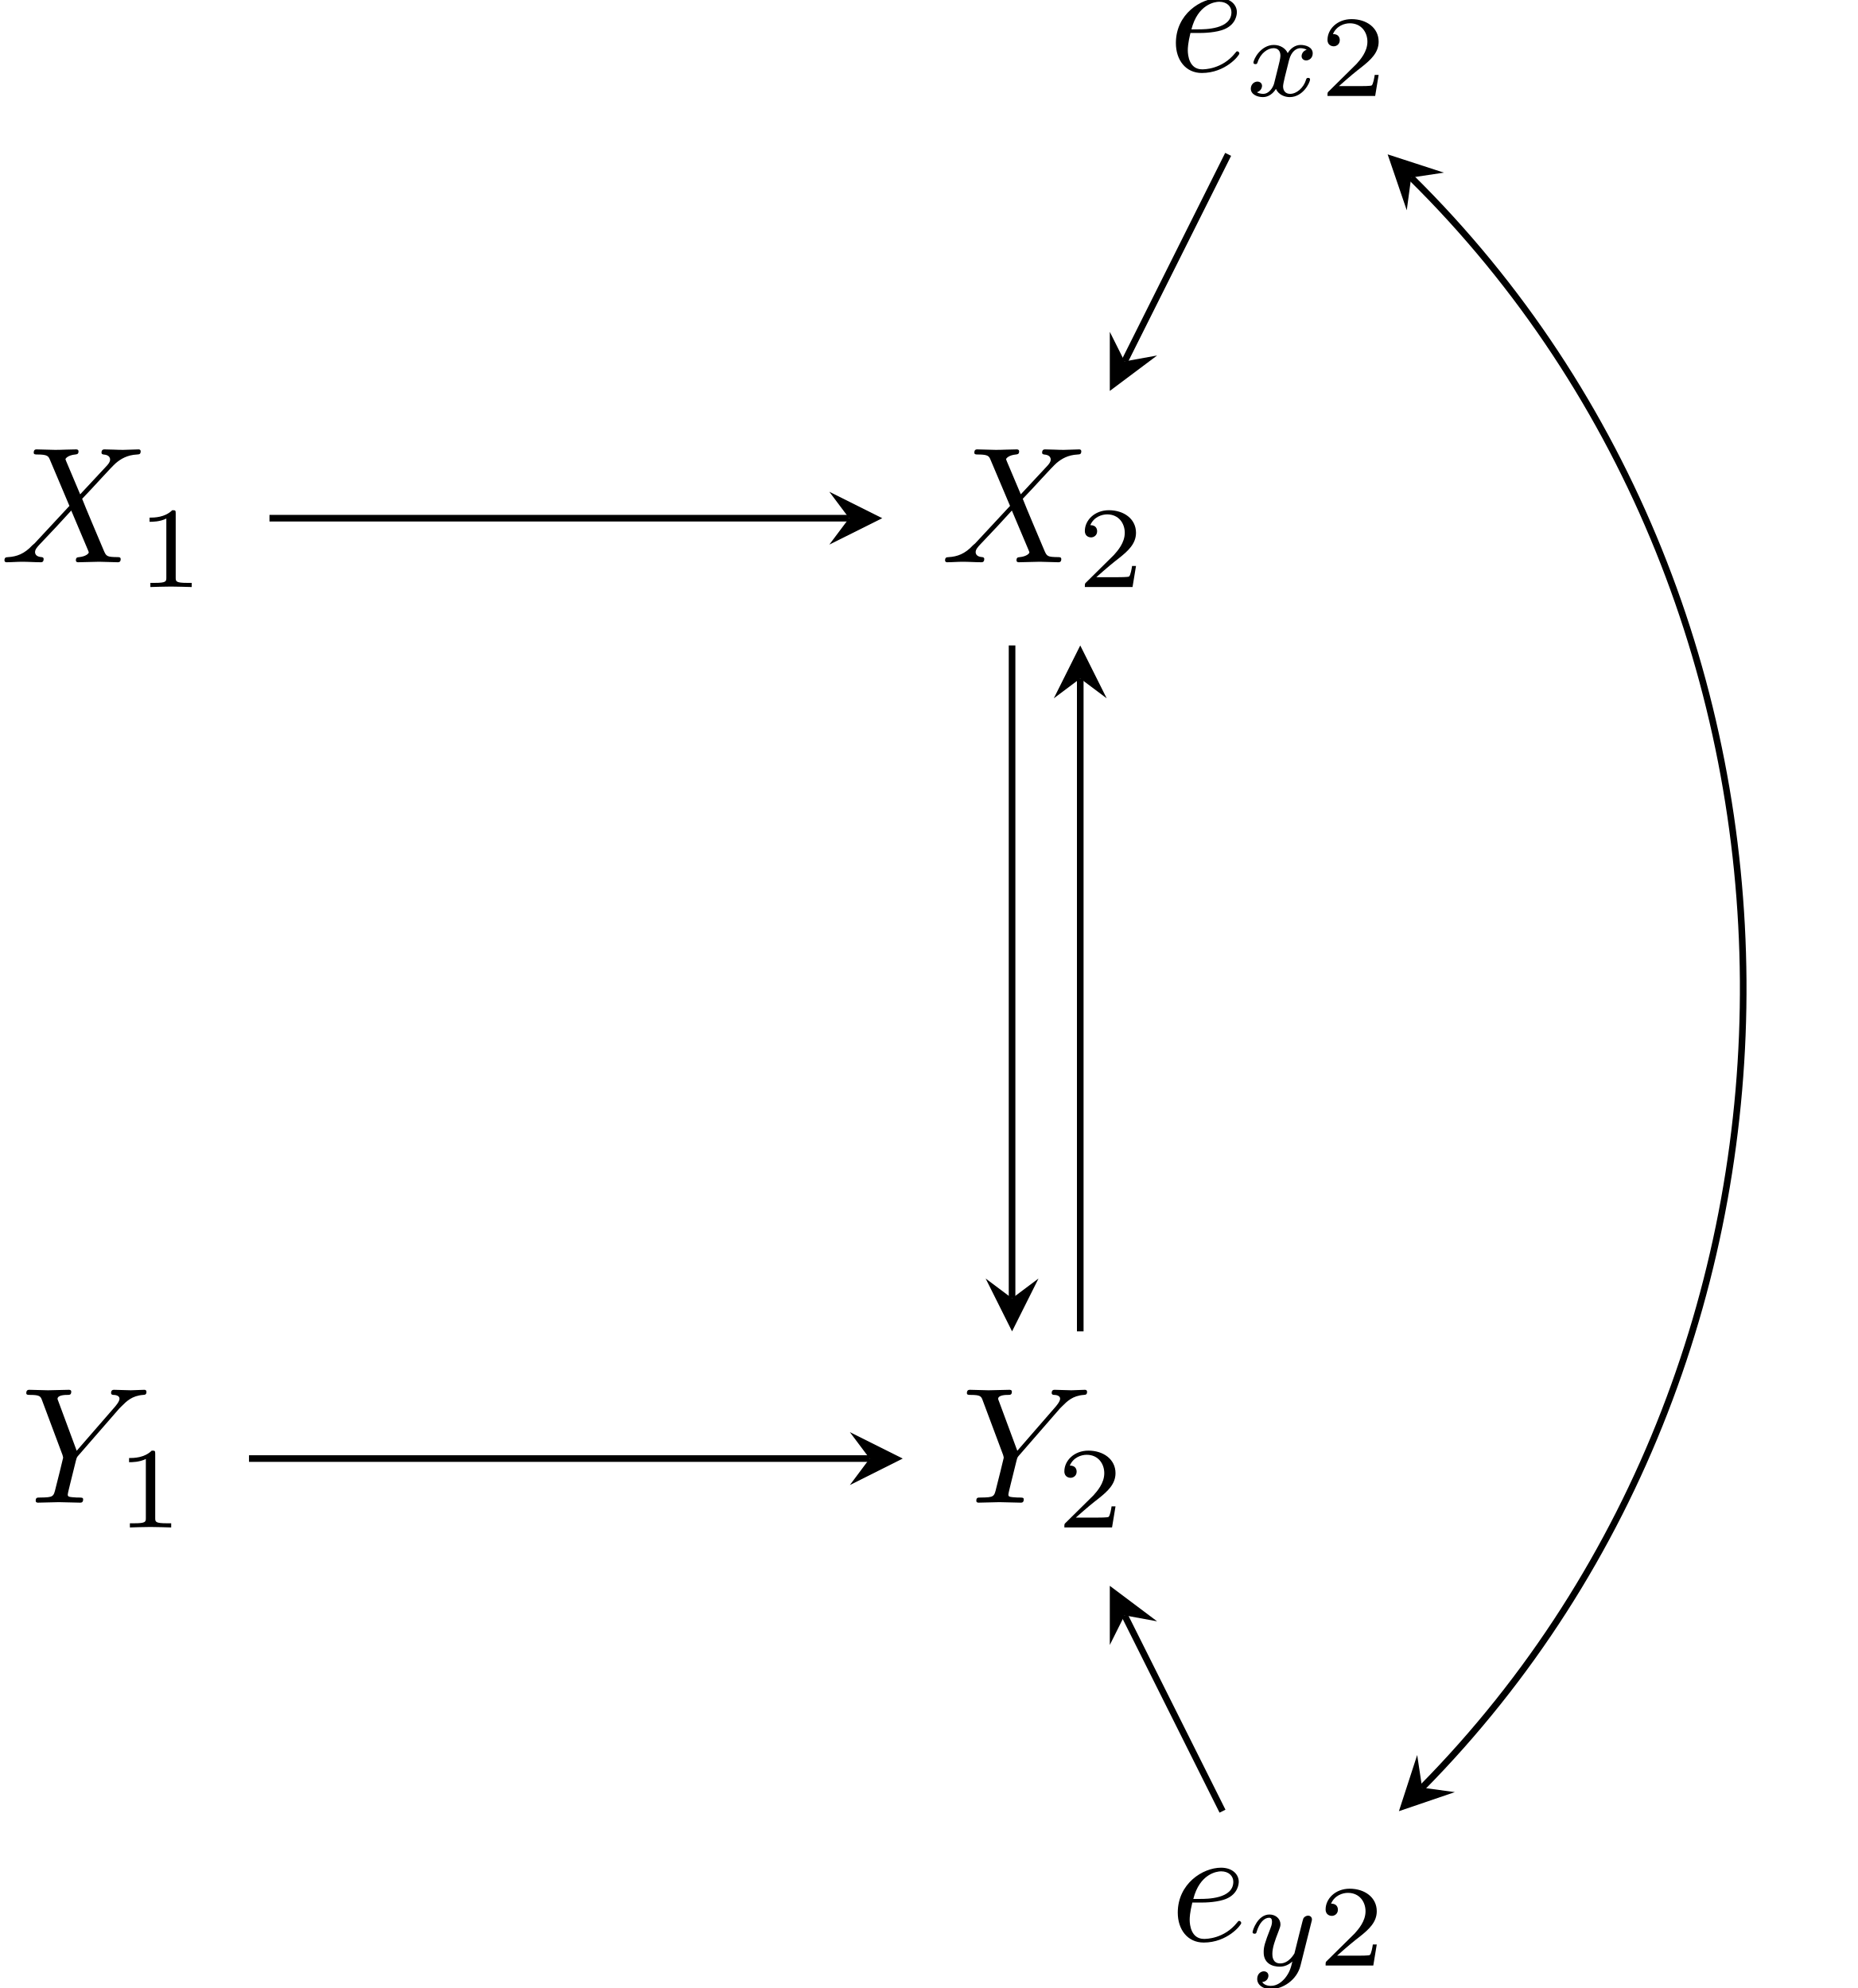
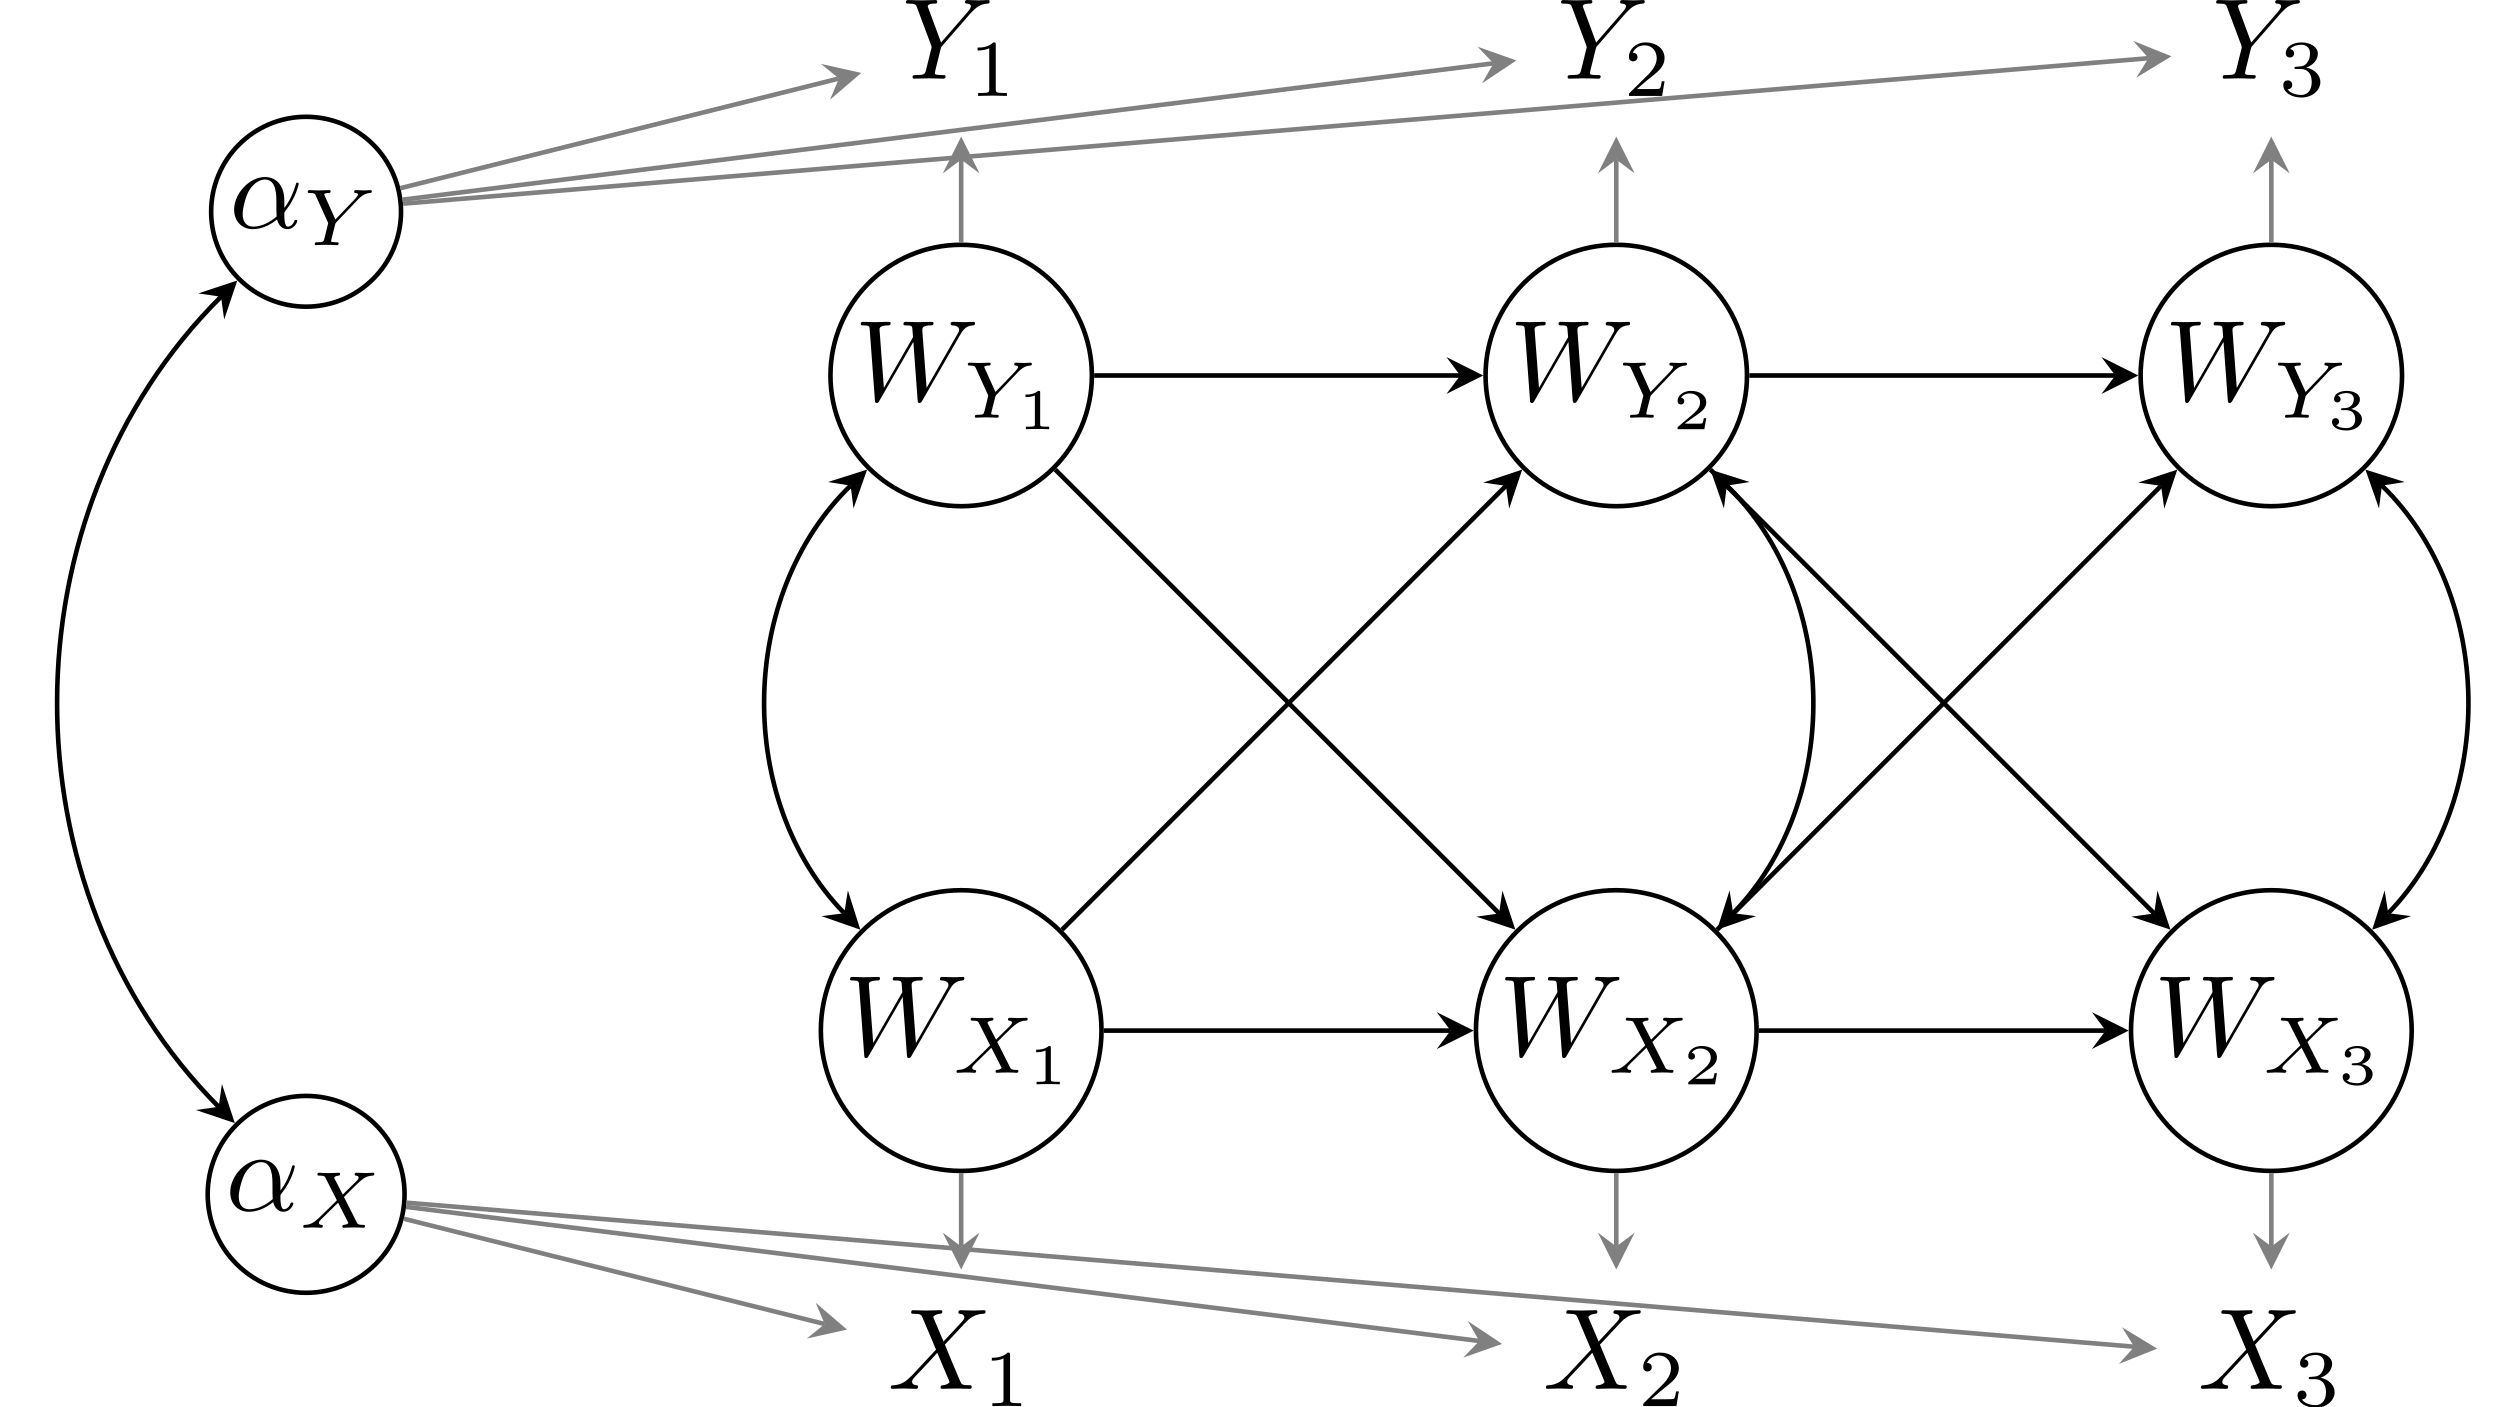
- <svg xmlns="http://www.w3.org/2000/svg" xmlns:xlink="http://www.w3.org/1999/xlink" version="1.1" width="111.977pt" height="119.849pt" viewBox="-68.68 -68.681 111.977 119.849">
+ <svg xmlns="http://www.w3.org/2000/svg" xmlns:xlink="http://www.w3.org/1999/xlink" version="1.1" width="216.36pt" height="121.689pt" viewBox="-72 -68.681 216.36 121.689">
  <defs>
+     <path id="g0-11" d="M4.752-2.351C4.752-3.915 3.826-4.403 3.088-4.403C1.724-4.403 .408-2.979 .408-1.574C.408-.648 1.006 .11 2.022 .11C2.65 .11 3.367-.12 4.125-.727C4.254-.199 4.583 .11 5.031 .11C5.559 .11 5.868-.438 5.868-.598C5.868-.667 5.808-.697 5.748-.697C5.679-.697 5.649-.667 5.619-.598C5.44-.11 5.081-.11 5.061-.11C4.752-.11 4.752-.887 4.752-1.126C4.752-1.335 4.752-1.355 4.852-1.474C5.788-2.65 5.998-3.806 5.998-3.816C5.998-3.836 5.988-3.915 5.878-3.915C5.778-3.915 5.778-3.885 5.729-3.706C5.549-3.078 5.22-2.321 4.752-1.733V-2.351ZM4.085-.986C3.208-.219 2.441-.11 2.042-.11C1.445-.11 1.146-.558 1.146-1.196C1.146-1.684 1.405-2.76 1.724-3.268C2.192-3.995 2.73-4.184 3.078-4.184C4.065-4.184 4.065-2.879 4.065-2.102C4.065-1.733 4.065-1.156 4.085-.986Z" />
+     <path id="g0-87" d="M9.136-5.649C9.385-6.087 9.624-6.446 10.252-6.496C10.341-6.506 10.441-6.506 10.441-6.695C10.441-6.735 10.401-6.804 10.321-6.804C10.082-6.804 9.803-6.775 9.554-6.775C9.215-6.775 8.847-6.804 8.518-6.804C8.458-6.804 8.329-6.804 8.329-6.615C8.329-6.506 8.418-6.496 8.478-6.496C8.717-6.486 9.066-6.406 9.066-6.107C9.066-5.998 9.016-5.918 8.936-5.778L6.247-1.086L5.878-6.027C5.868-6.227 5.848-6.486 6.575-6.496C6.745-6.496 6.844-6.496 6.844-6.695C6.844-6.795 6.735-6.804 6.695-6.804C6.296-6.804 5.878-6.775 5.479-6.775C5.25-6.775 4.663-6.804 4.433-6.804C4.374-6.804 4.244-6.804 4.244-6.605C4.244-6.496 4.344-6.496 4.483-6.496C4.922-6.496 4.991-6.436 5.011-6.247L5.071-5.479L2.55-1.086L2.172-6.137C2.172-6.257 2.172-6.486 2.929-6.496C3.029-6.496 3.138-6.496 3.138-6.695C3.138-6.804 3.019-6.804 2.999-6.804C2.6-6.804 2.182-6.775 1.773-6.775C1.425-6.775 1.066-6.804 .727-6.804C.677-6.804 .548-6.804 .548-6.615C.548-6.496 .638-6.496 .797-6.496C1.295-6.496 1.305-6.406 1.325-6.127L1.773-.04C1.783 .139 1.793 .219 1.933 .219C2.052 .219 2.082 .159 2.172 .01L5.101-5.071L5.469-.04C5.489 .169 5.509 .219 5.629 .219C5.758 .219 5.818 .12 5.868 .03L9.136-5.649Z" />
    <path id="g0-88" d="M4.832-4.095L3.995-6.077C3.965-6.157 3.945-6.197 3.945-6.207C3.945-6.267 4.115-6.456 4.533-6.496C4.633-6.506 4.732-6.516 4.732-6.685C4.732-6.804 4.613-6.804 4.583-6.804C4.174-6.804 3.746-6.775 3.328-6.775C3.078-6.775 2.461-6.804 2.212-6.804C2.152-6.804 2.032-6.804 2.032-6.605C2.032-6.496 2.132-6.496 2.262-6.496C2.859-6.496 2.919-6.396 3.009-6.177L4.184-3.397L2.082-1.136L1.953-1.026C1.465-.498 .996-.339 .488-.309C.359-.299 .269-.299 .269-.11C.269-.1 .269 0 .399 0C.697 0 1.026-.03 1.335-.03C1.704-.03 2.092 0 2.451 0C2.511 0 2.63 0 2.63-.199C2.63-.299 2.531-.309 2.511-.309C2.421-.319 2.112-.339 2.112-.618C2.112-.777 2.262-.936 2.381-1.066L3.397-2.142L4.294-3.118L5.3-.737C5.34-.628 5.35-.618 5.35-.598C5.35-.518 5.161-.349 4.772-.309C4.663-.299 4.573-.289 4.573-.12C4.573 0 4.682 0 4.722 0C5.001 0 5.699-.03 5.978-.03C6.227-.03 6.834 0 7.083 0C7.153 0 7.273 0 7.273-.189C7.273-.309 7.173-.309 7.093-.309C6.426-.319 6.406-.349 6.237-.747C5.848-1.674 5.181-3.228 4.951-3.826C5.629-4.523 6.675-5.709 6.994-5.988C7.283-6.227 7.661-6.466 8.259-6.496C8.389-6.506 8.478-6.506 8.478-6.695C8.478-6.705 8.478-6.804 8.349-6.804C8.05-6.804 7.721-6.775 7.412-6.775C7.044-6.775 6.665-6.804 6.306-6.804C6.247-6.804 6.117-6.804 6.117-6.605C6.117-6.535 6.167-6.506 6.237-6.496C6.326-6.486 6.635-6.466 6.635-6.187C6.635-6.047 6.526-5.918 6.446-5.828L4.832-4.095Z" />
    <path id="g0-89" d="M5.948-5.669L6.087-5.808C6.386-6.107 6.715-6.446 7.392-6.496C7.502-6.506 7.592-6.506 7.592-6.685C7.592-6.765 7.542-6.804 7.462-6.804C7.203-6.804 6.914-6.775 6.645-6.775C6.316-6.775 5.968-6.804 5.649-6.804C5.589-6.804 5.46-6.804 5.46-6.615C5.46-6.506 5.559-6.496 5.609-6.496C5.679-6.496 5.968-6.476 5.968-6.267C5.968-6.097 5.738-5.838 5.699-5.788L3.387-3.128L2.291-6.087C2.232-6.227 2.232-6.247 2.232-6.257C2.232-6.496 2.72-6.496 2.819-6.496C2.959-6.496 3.059-6.496 3.059-6.695C3.059-6.804 2.939-6.804 2.909-6.804C2.63-6.804 1.933-6.775 1.654-6.775C1.405-6.775 .787-6.804 .538-6.804C.478-6.804 .349-6.804 .349-6.605C.349-6.496 .448-6.496 .578-6.496C1.176-6.496 1.215-6.406 1.305-6.157L2.531-2.879C2.54-2.849 2.57-2.74 2.57-2.71S2.172-1.076 2.122-.897C1.993-.349 1.983-.319 1.186-.309C.996-.309 .917-.309 .917-.11C.917 0 1.036 0 1.056 0C1.335 0 2.032-.03 2.311-.03S3.308 0 3.587 0C3.656 0 3.776 0 3.776-.199C3.776-.309 3.686-.309 3.497-.309C3.477-.309 3.288-.309 3.118-.329C2.909-.349 2.849-.369 2.849-.488C2.849-.558 2.939-.907 2.989-1.116L3.337-2.521C3.387-2.71 3.397-2.74 3.477-2.829L5.948-5.669Z" />
-     <path id="g0-101" d="M1.863-2.301C2.152-2.301 2.889-2.321 3.387-2.531C4.085-2.829 4.134-3.417 4.134-3.557C4.134-3.995 3.756-4.403 3.068-4.403C1.963-4.403 .458-3.437 .458-1.694C.458-.677 1.046 .11 2.022 .11C3.447 .11 4.284-.946 4.284-1.066C4.284-1.126 4.224-1.196 4.164-1.196C4.115-1.196 4.095-1.176 4.035-1.096C3.248-.11 2.162-.11 2.042-.11C1.265-.11 1.176-.946 1.176-1.265C1.176-1.385 1.186-1.694 1.335-2.301H1.863ZM1.395-2.521C1.783-4.035 2.809-4.184 3.068-4.184C3.537-4.184 3.806-3.895 3.806-3.557C3.806-2.521 2.212-2.521 1.803-2.521H1.395Z" />
-     <path id="g1-120" d="M1.736-.739C1.667-.502 1.437-.126 1.081-.126C1.06-.126 .851-.126 .704-.223C.99-.314 1.011-.565 1.011-.607C1.011-.76 .893-.865 .732-.865C.537-.865 .335-.697 .335-.439C.335-.091 .725 .07 1.067 .07C1.388 .07 1.674-.133 1.848-.425C2.015-.056 2.399 .07 2.678 .07C3.48 .07 3.905-.802 3.905-.997C3.905-1.088 3.815-1.088 3.794-1.088C3.696-1.088 3.689-1.053 3.661-.969C3.515-.488 3.096-.126 2.706-.126C2.427-.126 2.28-.314 2.28-.579C2.28-.76 2.448-1.395 2.643-2.169C2.783-2.706 3.096-2.88 3.327-2.88C3.34-2.88 3.557-2.88 3.703-2.783C3.48-2.72 3.396-2.525 3.396-2.399C3.396-2.246 3.515-2.141 3.675-2.141S4.066-2.273 4.066-2.566C4.066-2.957 3.619-3.075 3.34-3.075C2.992-3.075 2.713-2.845 2.559-2.58C2.434-2.866 2.113-3.075 1.723-3.075C.941-3.075 .495-2.218 .495-2.008C.495-1.918 .593-1.918 .614-1.918C.704-1.918 .711-1.946 .746-2.036C.921-2.58 1.36-2.88 1.702-2.88C1.932-2.88 2.12-2.755 2.12-2.42C2.12-2.28 2.036-1.932 1.974-1.695L1.736-.739Z" />
-     <path id="g1-121" d="M3.877-2.629C3.905-2.727 3.905-2.741 3.905-2.783C3.905-2.922 3.794-3.006 3.675-3.006C3.599-3.006 3.466-2.971 3.389-2.838C3.368-2.797 3.313-2.573 3.278-2.434L3.131-1.855C3.089-1.688 2.873-.809 2.852-.732C2.845-.732 2.538-.126 1.995-.126C1.52-.126 1.52-.579 1.52-.704C1.52-1.081 1.681-1.52 1.89-2.057C1.974-2.28 2.008-2.364 2.008-2.483C2.008-2.817 1.723-3.075 1.346-3.075C.642-3.075 .328-2.127 .328-2.008C.328-1.918 .425-1.918 .446-1.918C.544-1.918 .551-1.953 .572-2.029C.746-2.608 1.046-2.88 1.325-2.88C1.444-2.88 1.499-2.803 1.499-2.636C1.499-2.476 1.437-2.322 1.402-2.232C1.067-1.381 .997-1.123 .997-.816C.997-.697 .997-.37 1.269-.146C1.485 .035 1.778 .07 1.967 .07C2.246 .07 2.497-.035 2.727-.244C2.636 .139 2.559 .432 2.267 .781C2.078 .997 1.799 1.227 1.43 1.227C1.381 1.227 1.053 1.227 .907 .997C1.283 .955 1.283 .621 1.283 .614C1.283 .391 1.081 .349 1.011 .349C.837 .349 .607 .488 .607 .809C.607 1.165 .941 1.423 1.437 1.423C2.141 1.423 2.999 .879 3.215 .007L3.877-2.629Z" />
+     <path id="g1-88" d="M3.877-2.664L4.54-3.327C5.433-4.205 5.705-4.477 6.332-4.512C6.423-4.519 6.507-4.519 6.507-4.659C6.507-4.742 6.43-4.763 6.409-4.763C6.207-4.763 5.963-4.735 5.753-4.735C5.572-4.735 5.126-4.763 4.944-4.763C4.889-4.763 4.805-4.742 4.805-4.61C4.805-4.603 4.805-4.519 4.91-4.512C4.972-4.505 5.147-4.491 5.147-4.338C5.147-4.233 5.042-4.122 4.972-4.052C4.917-4.003 4.031-3.138 3.773-2.873L3.068-4.24C3.055-4.261 3.034-4.31 3.034-4.338C3.034-4.387 3.166-4.498 3.403-4.512C3.452-4.512 3.55-4.519 3.55-4.666C3.55-4.672 3.543-4.763 3.431-4.763C3.285-4.763 3.11-4.742 2.964-4.742S2.657-4.735 2.511-4.735C2.392-4.735 2.225-4.735 2.099-4.742C1.981-4.749 1.834-4.763 1.723-4.763C1.688-4.763 1.576-4.763 1.576-4.61C1.576-4.512 1.667-4.512 1.778-4.512C2.183-4.512 2.218-4.442 2.287-4.303L3.264-2.378L2.873-1.988C2.741-1.862 2.413-1.548 2.287-1.416C1.437-.572 1.151-.279 .523-.251C.425-.244 .349-.244 .349-.098C.349-.07 .37 0 .446 0C.649 0 .886-.028 1.095-.028C1.213-.028 1.388-.028 1.506-.021C1.632-.014 1.785 0 1.904 0C1.939 0 2.05 0 2.05-.146C2.05-.244 1.967-.251 1.925-.251C1.855-.258 1.709-.279 1.709-.425C1.709-.537 1.799-.628 1.953-.781L3.368-2.169L4.212-.516C4.247-.446 4.254-.432 4.254-.425C4.254-.384 4.129-.272 3.884-.251C3.822-.244 3.731-.244 3.731-.098C3.731-.091 3.738 0 3.85 0C3.996 0 4.17-.021 4.317-.021S4.624-.028 4.77-.028C4.889-.028 5.056-.028 5.182-.021C5.3-.014 5.447 0 5.558 0C5.593 0 5.705 0 5.705-.153C5.705-.251 5.614-.251 5.502-.251C5.098-.251 5.063-.328 5-.446L3.877-2.664Z" />
+     <path id="g1-89" d="M4.728-3.926C4.861-4.066 5-4.191 5.154-4.296C5.44-4.491 5.698-4.505 5.788-4.512C5.865-4.519 5.949-4.519 5.949-4.666C5.949-4.714 5.907-4.763 5.851-4.763C5.677-4.763 5.467-4.735 5.286-4.735C5.063-4.735 4.77-4.763 4.561-4.763C4.526-4.763 4.421-4.763 4.421-4.61C4.421-4.519 4.512-4.512 4.547-4.512C4.749-4.498 4.749-4.421 4.749-4.38C4.749-4.317 4.707-4.261 4.659-4.198C4.617-4.135 4.582-4.087 4.54-4.045L2.797-2.225L1.876-4.268C1.827-4.366 1.827-4.38 1.827-4.387C1.827-4.512 2.162-4.512 2.204-4.512C2.294-4.512 2.385-4.512 2.385-4.666C2.385-4.672 2.385-4.763 2.273-4.763C2.064-4.763 1.548-4.735 1.339-4.735C1.165-4.735 .718-4.763 .544-4.763C.488-4.763 .404-4.742 .404-4.61C.404-4.512 .495-4.512 .593-4.512C.997-4.512 1.025-4.449 1.095-4.296L2.176-1.911L1.862-.635C1.771-.279 1.764-.258 1.22-.251C1.102-.251 1.011-.251 1.011-.105C1.011-.035 1.06 0 1.123 0C1.255 0 1.416-.021 1.555-.021C1.688-.021 1.89-.028 2.015-.028C2.155-.028 2.315-.021 2.462-.021S2.783 0 2.929 0C2.971 0 3.082 0 3.082-.153C3.082-.251 2.999-.251 2.845-.251C2.734-.251 2.706-.251 2.58-.265C2.448-.279 2.427-.293 2.427-.363C2.427-.404 2.511-.739 2.559-.928C2.615-1.151 2.762-1.757 2.776-1.785C2.803-1.89 2.803-1.904 2.873-1.974L4.728-3.926Z" />
    <path id="g2-49" d="M2.336-4.435C2.336-4.624 2.322-4.631 2.127-4.631C1.681-4.191 1.046-4.184 .76-4.184V-3.933C.928-3.933 1.388-3.933 1.771-4.129V-.572C1.771-.342 1.771-.251 1.074-.251H.809V0C.934-.007 1.792-.028 2.05-.028C2.267-.028 3.145-.007 3.299 0V-.251H3.034C2.336-.251 2.336-.342 2.336-.572V-4.435Z" />
    <path id="g2-50" d="M3.522-1.269H3.285C3.264-1.116 3.194-.704 3.103-.635C3.048-.593 2.511-.593 2.413-.593H1.13C1.862-1.241 2.106-1.437 2.525-1.764C3.041-2.176 3.522-2.608 3.522-3.271C3.522-4.115 2.783-4.631 1.89-4.631C1.025-4.631 .439-4.024 .439-3.382C.439-3.027 .739-2.992 .809-2.992C.976-2.992 1.179-3.11 1.179-3.361C1.179-3.487 1.13-3.731 .767-3.731C.983-4.226 1.458-4.38 1.785-4.38C2.483-4.38 2.845-3.836 2.845-3.271C2.845-2.664 2.413-2.183 2.19-1.932L.509-.272C.439-.209 .439-.195 .439 0H3.313L3.522-1.269Z" />
+     <path id="g2-51" d="M1.904-2.329C2.448-2.329 2.838-1.953 2.838-1.206C2.838-.342 2.336-.084 1.932-.084C1.653-.084 1.039-.16 .746-.572C1.074-.586 1.151-.816 1.151-.962C1.151-1.186 .983-1.346 .767-1.346C.572-1.346 .377-1.227 .377-.941C.377-.286 1.102 .139 1.946 .139C2.915 .139 3.585-.509 3.585-1.206C3.585-1.75 3.138-2.294 2.371-2.455C3.103-2.72 3.368-3.243 3.368-3.668C3.368-4.219 2.734-4.631 1.96-4.631S.593-4.254 .593-3.696C.593-3.459 .746-3.327 .955-3.327C1.172-3.327 1.311-3.487 1.311-3.682C1.311-3.884 1.172-4.031 .955-4.045C1.2-4.352 1.681-4.428 1.939-4.428C2.253-4.428 2.692-4.275 2.692-3.668C2.692-3.375 2.594-3.055 2.413-2.838C2.183-2.573 1.988-2.559 1.639-2.538C1.465-2.525 1.451-2.525 1.416-2.518C1.402-2.518 1.346-2.504 1.346-2.427C1.346-2.329 1.409-2.329 1.527-2.329H1.904Z" />
+     <path id="g3-49" d="M1.983-3.168C1.983-3.318 1.968-3.318 1.803-3.318C1.45-2.999 .897-2.999 .797-2.999H.712V-2.78H.797C.912-2.78 1.235-2.795 1.524-2.919V-.428C1.524-.274 1.524-.219 .996-.219H.747V0C1.021-.02 1.465-.02 1.753-.02S2.486-.02 2.76 0V-.219H2.511C1.983-.219 1.983-.274 1.983-.428V-3.168Z" />
+     <path id="g3-50" d="M2.934-.961H2.725C2.71-.867 2.66-.558 2.58-.508C2.54-.478 2.122-.478 2.047-.478H1.071C1.4-.722 1.768-1.001 2.067-1.2C2.516-1.509 2.934-1.798 2.934-2.326C2.934-2.964 2.331-3.318 1.619-3.318C.946-3.318 .453-2.929 .453-2.441C.453-2.182 .672-2.137 .742-2.137C.877-2.137 1.036-2.227 1.036-2.431C1.036-2.61 .907-2.71 .752-2.725C.892-2.949 1.181-3.098 1.514-3.098C1.998-3.098 2.401-2.809 2.401-2.321C2.401-1.903 2.112-1.584 1.729-1.26L.513-.229C.463-.184 .458-.184 .453-.149V0H2.77L2.934-.961Z" />
+     <path id="g3-51" d="M1.644-1.649C2.102-1.649 2.406-1.365 2.406-.872C2.406-.364 2.092-.095 1.649-.095C1.594-.095 1.001-.095 .747-.354C.951-.384 1.011-.538 1.011-.658C1.011-.842 .872-.961 .707-.961C.548-.961 .399-.857 .399-.648C.399-.13 .986 .11 1.664 .11C2.481 .11 2.989-.384 2.989-.867C2.989-1.275 2.625-1.624 2.057-1.753C2.655-1.948 2.814-2.326 2.814-2.605C2.814-3.014 2.306-3.318 1.679-3.318C1.066-3.318 .573-3.059 .573-2.61C.573-2.376 .762-2.316 .857-2.316C1.001-2.316 1.141-2.421 1.141-2.6C1.141-2.715 1.081-2.854 .902-2.884C1.116-3.113 1.559-3.128 1.664-3.128C2.027-3.128 2.286-2.944 2.286-2.605C2.286-2.316 2.097-1.863 1.574-1.833C1.435-1.828 1.415-1.823 1.285-1.818C1.23-1.813 1.176-1.808 1.176-1.733C1.176-1.649 1.225-1.649 1.315-1.649H1.644Z" />
  </defs>
  <g id="page1">
-     <g transform="matrix(1 0 0 1 -6.3616 -54.0369)">
-       <use x="-62.318" y="19.252" xlink:href="#g0-88" />
-       <use x="-54.064" y="20.746" xlink:href="#g2-49" />
+     <g transform="matrix(1 0 0 1 -5.12668 -139.0773)">
+       <use x="11.184" y="77.204" xlink:href="#g0-89" />
+       <use x="16.968" y="78.698" xlink:href="#g2-49" />
    </g>
-     <g transform="matrix(1 0 0 1 50.332 -54.0369)">
-       <use x="-62.318" y="19.252" xlink:href="#g0-88" />
-       <use x="-54.064" y="20.746" xlink:href="#g2-50" />
+     <g transform="matrix(1 0 0 1 51.5669 -139.0773)">
+       <use x="11.184" y="77.204" xlink:href="#g0-89" />
+       <use x="16.968" y="78.698" xlink:href="#g2-50" />
    </g>
-     <g transform="matrix(1 0 0 1 -5.1267 2.6567)">
-       <use x="-62.318" y="19.252" xlink:href="#g0-89" />
-       <use x="-56.534" y="20.746" xlink:href="#g2-49" />
+     <g transform="matrix(1 0 0 1 108.2606 -139.0773)">
+       <use x="11.184" y="77.204" xlink:href="#g0-89" />
+       <use x="16.968" y="78.698" xlink:href="#g2-51" />
    </g>
-     <g transform="matrix(1 0 0 1 51.5669 2.6567)">
-       <use x="-62.318" y="19.252" xlink:href="#g0-89" />
-       <use x="-56.534" y="20.746" xlink:href="#g2-50" />
+     <path d="M22.496-36.183C22.496-42.429 17.434-47.496 11.184-47.496C4.938-47.496-.129-42.429-.129-36.183S4.938-24.871 11.184-24.871C17.434-24.871 22.496-29.937 22.496-36.183Z" stroke="#000" fill="none" stroke-width=".399" stroke-miterlimit="10" />
+     <g transform="matrix(1 0 0 1 -9.23947 -111.2286)">
+       <use x="11.184" y="77.204" xlink:href="#g0-87" />
+       <use x="20.594" y="78.698" xlink:href="#g1-89" />
+       <use x="25.277" y="79.694" xlink:href="#g3-49" />
    </g>
-     <g transform="matrix(1 0 0 1 64.05391 -83.6429)">
-       <use x="-62.318" y="19.252" xlink:href="#g0-101" />
-       <use x="-57.679" y="20.746" xlink:href="#g1-120" />
-       <use x="-53.161" y="20.746" xlink:href="#g2-50" />
+     <path d="M79.191-36.183C79.191-42.429 74.125-47.496 67.879-47.496C61.629-47.496 56.566-42.429 56.566-36.183S61.629-24.871 67.879-24.871C74.125-24.871 79.191-29.937 79.191-36.183Z" stroke="#000" fill="none" stroke-width=".399" stroke-miterlimit="10" />
+     <g transform="matrix(1 0 0 1 47.4541 -111.2286)">
+       <use x="11.184" y="77.204" xlink:href="#g0-87" />
+       <use x="20.594" y="78.698" xlink:href="#g1-89" />
+       <use x="25.277" y="79.694" xlink:href="#g3-50" />
    </g>
-     <g transform="matrix(1 0 0 1 64.16748 29.0664)">
-       <use x="-62.318" y="19.252" xlink:href="#g0-101" />
-       <use x="-57.679" y="20.746" xlink:href="#g1-121" />
-       <use x="-53.388" y="20.746" xlink:href="#g2-50" />
+     <path d="M135.882-36.183C135.882-42.429 130.82-47.496 124.57-47.496C118.324-47.496 113.257-42.429 113.257-36.183S118.324-24.871 124.57-24.871C130.82-24.871 135.882-29.937 135.882-36.183Z" stroke="#000" fill="none" stroke-width=".399" stroke-miterlimit="10" />
+     <g transform="matrix(1 0 0 1 104.1476 -111.2286)">
+       <use x="11.184" y="77.204" xlink:href="#g0-87" />
+       <use x="20.594" y="78.698" xlink:href="#g1-89" />
+       <use x="25.277" y="79.694" xlink:href="#g3-51" />
    </g>
-     <path d="M-52.438-37.441H-17.5" stroke="#000" fill="none" stroke-width=".399" stroke-miterlimit="10" />
-     <path d="M-15.504-37.441L-18.695-39.035L-17.5-37.441L-18.695-35.848" />
-     <path d="M-53.672 19.25H-16.262" stroke="#000" fill="none" stroke-width=".399" stroke-miterlimit="10" />
-     <path d="M-14.27 19.25L-17.457 17.656L-16.262 19.25L-17.457 20.848" />
-     <path d="M5.344-59.375L-.898-46.895" stroke="#000" fill="none" stroke-width=".399" stroke-miterlimit="10" />
-     <path d="M-1.789-45.113L1.063-47.25L-.898-46.895L-1.789-48.676" />
-     <path d="M5.004 40.508L-.898 28.703" stroke="#000" fill="none" stroke-width=".399" stroke-miterlimit="10" />
-     <path d="M-1.789 26.922L-1.789 30.488L-.898 28.703L1.062 29.062" />
-     <path d="M-7.68-29.77V9.59" stroke="#000" fill="none" stroke-width=".399" stroke-miterlimit="10" />
-     <path d="M-7.68 11.582L-6.086 8.395L-7.68 9.59L-9.273 8.395" />
-     <path d="M-3.57 11.582V-27.777" stroke="#000" fill="none" stroke-width=".399" stroke-miterlimit="10" />
-     <path d="M-3.57-29.769L-5.164-26.582L-3.57-27.777L-1.977-26.582" />
-     <path d="M16.375-57.977C42.797-31.914 43.098 12.672 17.035 39.09" stroke="#000" fill="none" stroke-width=".399" stroke-miterlimit="10" />
-     <path d="M14.957-59.375L16.109-56.004L16.375-57.977L18.348-58.273" />
-     <path d="M15.637 40.508L19.008 39.359L17.035 39.09L16.738 37.121" />
+     <path d="M23.328 20.512C23.328 13.801 17.891 8.363 11.184 8.363C4.477 8.363-.961 13.801-.961 20.512C-.961 27.219 4.477 32.656 11.184 32.656C17.891 32.656 23.328 27.219 23.328 20.512Z" stroke="#000" fill="none" stroke-width=".399" stroke-miterlimit="10" />
+     <g transform="matrix(1 0 0 1 -10.16464 -54.535)">
+       <use x="11.184" y="77.204" xlink:href="#g0-87" />
+       <use x="20.594" y="78.698" xlink:href="#g1-88" />
+       <use x="27.127" y="79.694" xlink:href="#g3-49" />
+     </g>
+     <path d="M80.023 20.512C80.023 13.801 74.586 8.363 67.879 8.363S55.734 13.801 55.734 20.512C55.734 27.219 61.172 32.656 67.879 32.656S80.023 27.219 80.023 20.512Z" stroke="#000" fill="none" stroke-width=".399" stroke-miterlimit="10" />
+     <g transform="matrix(1 0 0 1 46.529 -54.535)">
+       <use x="11.184" y="77.204" xlink:href="#g0-87" />
+       <use x="20.594" y="78.698" xlink:href="#g1-88" />
+       <use x="27.127" y="79.694" xlink:href="#g3-50" />
+     </g>
+     <path d="M136.718 20.512C136.718 13.801 131.281 8.363 124.57 8.363C117.863 8.363 112.425 13.801 112.425 20.512C112.425 27.219 117.863 32.656 124.57 32.656C131.281 32.656 136.718 27.219 136.718 20.512Z" stroke="#000" fill="none" stroke-width=".399" stroke-miterlimit="10" />
+     <g transform="matrix(1 0 0 1 103.2226 -54.535)">
+       <use x="11.184" y="77.204" xlink:href="#g0-87" />
+       <use x="20.594" y="78.698" xlink:href="#g1-88" />
+       <use x="27.127" y="79.694" xlink:href="#g3-51" />
+     </g>
+     <g transform="matrix(1 0 0 1 -6.36163 -25.6901)">
+       <use x="11.184" y="77.204" xlink:href="#g0-88" />
+       <use x="19.438" y="78.698" xlink:href="#g2-49" />
+     </g>
+     <g transform="matrix(1 0 0 1 50.332 -25.6901)">
+       <use x="11.184" y="77.204" xlink:href="#g0-88" />
+       <use x="19.438" y="78.698" xlink:href="#g2-50" />
+     </g>
+     <g transform="matrix(1 0 0 1 107.0256 -25.6901)">
+       <use x="11.184" y="77.204" xlink:href="#g0-88" />
+       <use x="19.438" y="78.698" xlink:href="#g2-51" />
+     </g>
+     <path d="M-37.293-50.355C-37.293-54.894-40.973-58.574-45.508-58.574C-50.047-58.574-53.727-54.894-53.727-50.355C-53.727-45.82-50.047-42.14-45.508-42.14C-40.973-42.14-37.293-45.82-37.293-50.355Z" stroke="#000" fill="none" stroke-width=".399" stroke-miterlimit="10" />
+     <g transform="matrix(1 0 0 1 -63.3288 -126.1631)">
+       <use x="11.184" y="77.204" xlink:href="#g0-11" />
+       <use x="17.558" y="78.698" xlink:href="#g1-89" />
+     </g>
+     <path d="M-36.988 34.684C-36.988 29.98-40.805 26.164-45.508 26.164C-50.215 26.164-54.027 29.98-54.027 34.684C-54.027 39.391-50.215 43.203-45.508 43.203C-40.805 43.203-36.988 39.391-36.988 34.684Z" stroke="#000" fill="none" stroke-width=".399" stroke-miterlimit="10" />
+     <g transform="matrix(1 0 0 1 -63.6671 -41.1226)">
+       <use x="11.184" y="77.204" xlink:href="#g0-11" />
+       <use x="17.558" y="78.698" xlink:href="#g1-88" />
+     </g>
+     <path d="M11.184 32.855V39.195" stroke="#808080" fill="none" stroke-width=".399" stroke-miterlimit="10" />
+     <path d="M11.184 41.187L12.777 37.996L11.184 39.195L9.59 37.996" fill="#808080" />
+     <path d="M67.879 32.855V39.195" stroke="#808080" fill="none" stroke-width=".399" stroke-miterlimit="10" />
+     <path d="M67.879 41.187L69.473 37.996L67.879 39.195L66.285 37.996" fill="#808080" />
+     <path d="M124.57 32.855V39.195" stroke="#808080" fill="none" stroke-width=".399" stroke-miterlimit="10" />
+     <path d="M124.571 41.187L126.164 37.996L124.571 39.195L122.977 37.996" fill="#808080" />
+     <path d="M11.184-47.695V-54.867" stroke="#808080" fill="none" stroke-width=".399" stroke-miterlimit="10" />
+     <path d="M11.184-56.859L9.59-53.672L11.184-54.867L12.777-53.672" fill="#808080" />
+     <path d="M67.879-47.695V-54.867" stroke="#808080" fill="none" stroke-width=".399" stroke-miterlimit="10" />
+     <path d="M67.879-56.859L66.285-53.672L67.879-54.867L69.473-53.672" fill="#808080" />
+     <path d="M124.57-47.695V-54.867" stroke="#808080" fill="none" stroke-width=".399" stroke-miterlimit="10" />
+     <path d="M124.571-56.859L122.977-53.672L124.571-54.867L126.164-53.672" fill="#808080" />
+     <path d="M-37.051 36.797L-.629 45.906" stroke="#808080" fill="none" stroke-width=".399" stroke-miterlimit="10" />
+     <path d="M1.305 46.387L-1.402 44.07L-.629 45.906L-2.176 47.16" fill="#808080" />
+     <path d="M-36.859 35.766L56.02 47.375" stroke="#808080" fill="none" stroke-width=".399" stroke-miterlimit="10" />
+     <path d="M57.996 47.625L55.031 45.648L56.02 47.375L54.637 48.809" fill="#808080" />
+     <path d="M-36.82 35.406L112.703 47.871" stroke="#808080" fill="none" stroke-width=".399" stroke-miterlimit="10" />
+     <path d="M114.692 48.035L111.645 46.184L112.703 47.871L111.383 49.359" fill="#808080" />
+     <path d="M-37.344-52.398L.606-61.887" stroke="#808080" fill="none" stroke-width=".399" stroke-miterlimit="10" />
+     <path d="M2.539-62.371L-.941-63.145L.605-61.887L-.168-60.051" fill="#808080" />
+     <path d="M-37.16-51.402L57.254-63.203" stroke="#808080" fill="none" stroke-width=".399" stroke-miterlimit="10" />
+     <path d="M59.23-63.449L55.871-64.637L57.254-63.203L56.266-61.473" fill="#808080" />
+     <path d="M-37.121-51.054L113.941-63.644" stroke="#808080" fill="none" stroke-width=".399" stroke-miterlimit="10" />
+     <path d="M115.926-63.812L112.618-65.137L113.942-63.645L112.879-61.957" fill="#808080" />
+     <path d="M23.527 20.512H53.539" stroke="#000" fill="none" stroke-width=".399" stroke-miterlimit="10" />
+     <path d="M55.535 20.512L52.344 18.918L53.539 20.512L52.344 22.105" />
+     <path d="M80.223 20.512H110.234" stroke="#000" fill="none" stroke-width=".399" stroke-miterlimit="10" />
+     <path d="M112.227 20.512L109.039 18.918L110.235 20.512L109.039 22.105" />
+     <path d="M19.914 11.781L58.328-26.633" stroke="#000" fill="none" stroke-width=".399" stroke-miterlimit="10" />
+     <path d="M59.738-28.043L56.356-26.918L58.328-26.633L58.609-24.664" />
+     <path d="M76.606 11.781L115.023-26.633" stroke="#000" fill="none" stroke-width=".399" stroke-miterlimit="10" />
+     <path d="M116.434-28.043L113.051-26.918L115.024-26.633L115.305-24.664" />
+     <path d="M22.695-36.183H54.375" stroke="#000" fill="none" stroke-width=".399" stroke-miterlimit="10" />
+     <path d="M56.367-36.184L53.18-37.777L54.375-36.184L53.18-34.59" />
+     <path d="M79.391-36.183H111.066" stroke="#000" fill="none" stroke-width=".399" stroke-miterlimit="10" />
+     <path d="M113.059-36.184L109.871-37.777L111.067-36.184L109.871-34.59" />
+     <path d="M19.324-28.043L57.738 10.371" stroke="#000" fill="none" stroke-width=".399" stroke-miterlimit="10" />
+     <path d="M59.148 11.781L58.023 8.398L57.738 10.371L55.77 10.652" />
+     <path d="M76.019-28.043L114.433 10.371" stroke="#000" fill="none" stroke-width=".399" stroke-miterlimit="10" />
+     <path d="M115.844 11.781L114.715 8.398L114.434 10.371L112.461 10.652" />
+     <path d="M-53.078 27.105C-71.801 8.273-71.707-24.277-52.875-43" stroke="#000" fill="none" stroke-width=".399" stroke-miterlimit="10" />
+     <path d="M-51.676 28.519L-52.793 25.133L-53.078 27.105L-55.051 27.383" />
+     <path d="M-51.461-44.406L-54.844-43.289L-52.875-43L-52.598-41.027" />
+     <path d="M1.066 10.352C-8.406 .594-8.141-17.184 1.613-26.656" stroke="#000" fill="none" stroke-width=".399" stroke-miterlimit="10" />
+     <path d="M2.457 11.781L1.379 8.383L1.066 10.352L-.91 10.605" />
+     <path d="M3.043-28.043L-.352-26.965L1.613-26.656L1.867-24.68" />
+     <path d="M77.996 10.352C87.469 .594 87.203-17.184 77.449-26.656" stroke="#000" fill="none" stroke-width=".399" stroke-miterlimit="10" />
+     <path d="M76.605 11.781L79.973 10.605L77.996 10.352L77.684 8.383" />
+     <path d="M76.02-28.043L77.195-24.68L77.449-26.656L79.414-26.965" />
+     <path d="M134.687 10.352C144.16 .594 143.898-17.184 134.14-26.656" stroke="#000" fill="none" stroke-width=".399" stroke-miterlimit="10" />
+     <path d="M133.3 11.781L136.664 10.605L134.687 10.352L134.378 8.383" />
+     <path d="M132.711-28.043L133.887-24.68L134.141-26.656L136.109-26.965" />
  </g>
</svg>
